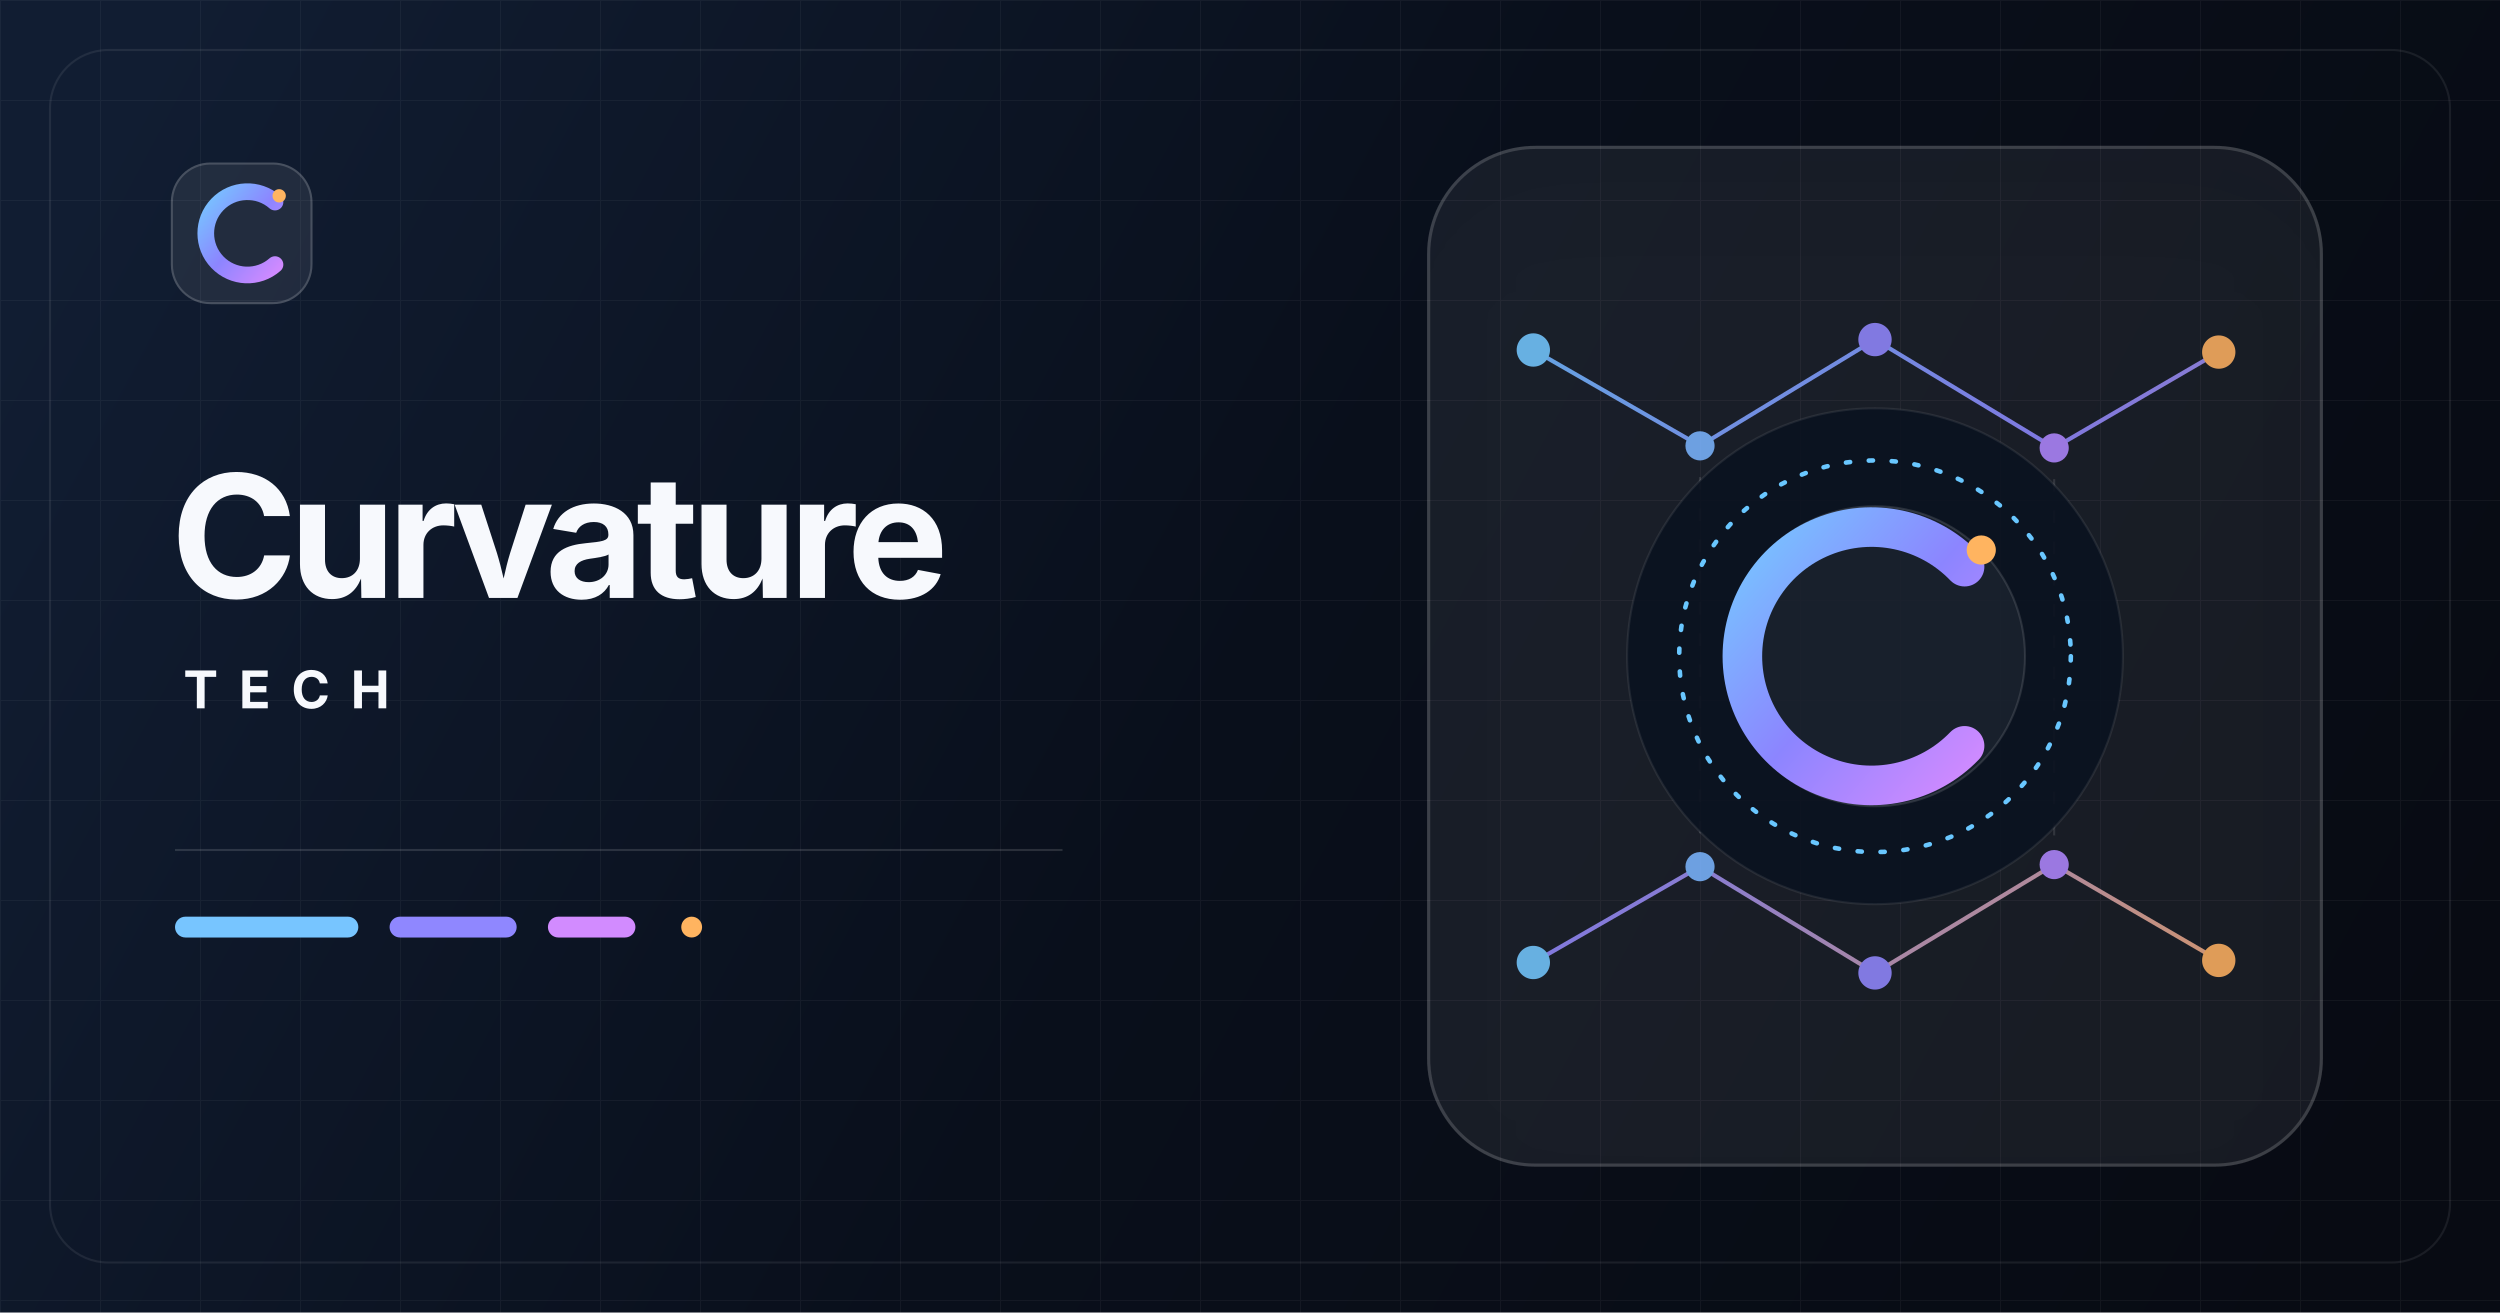
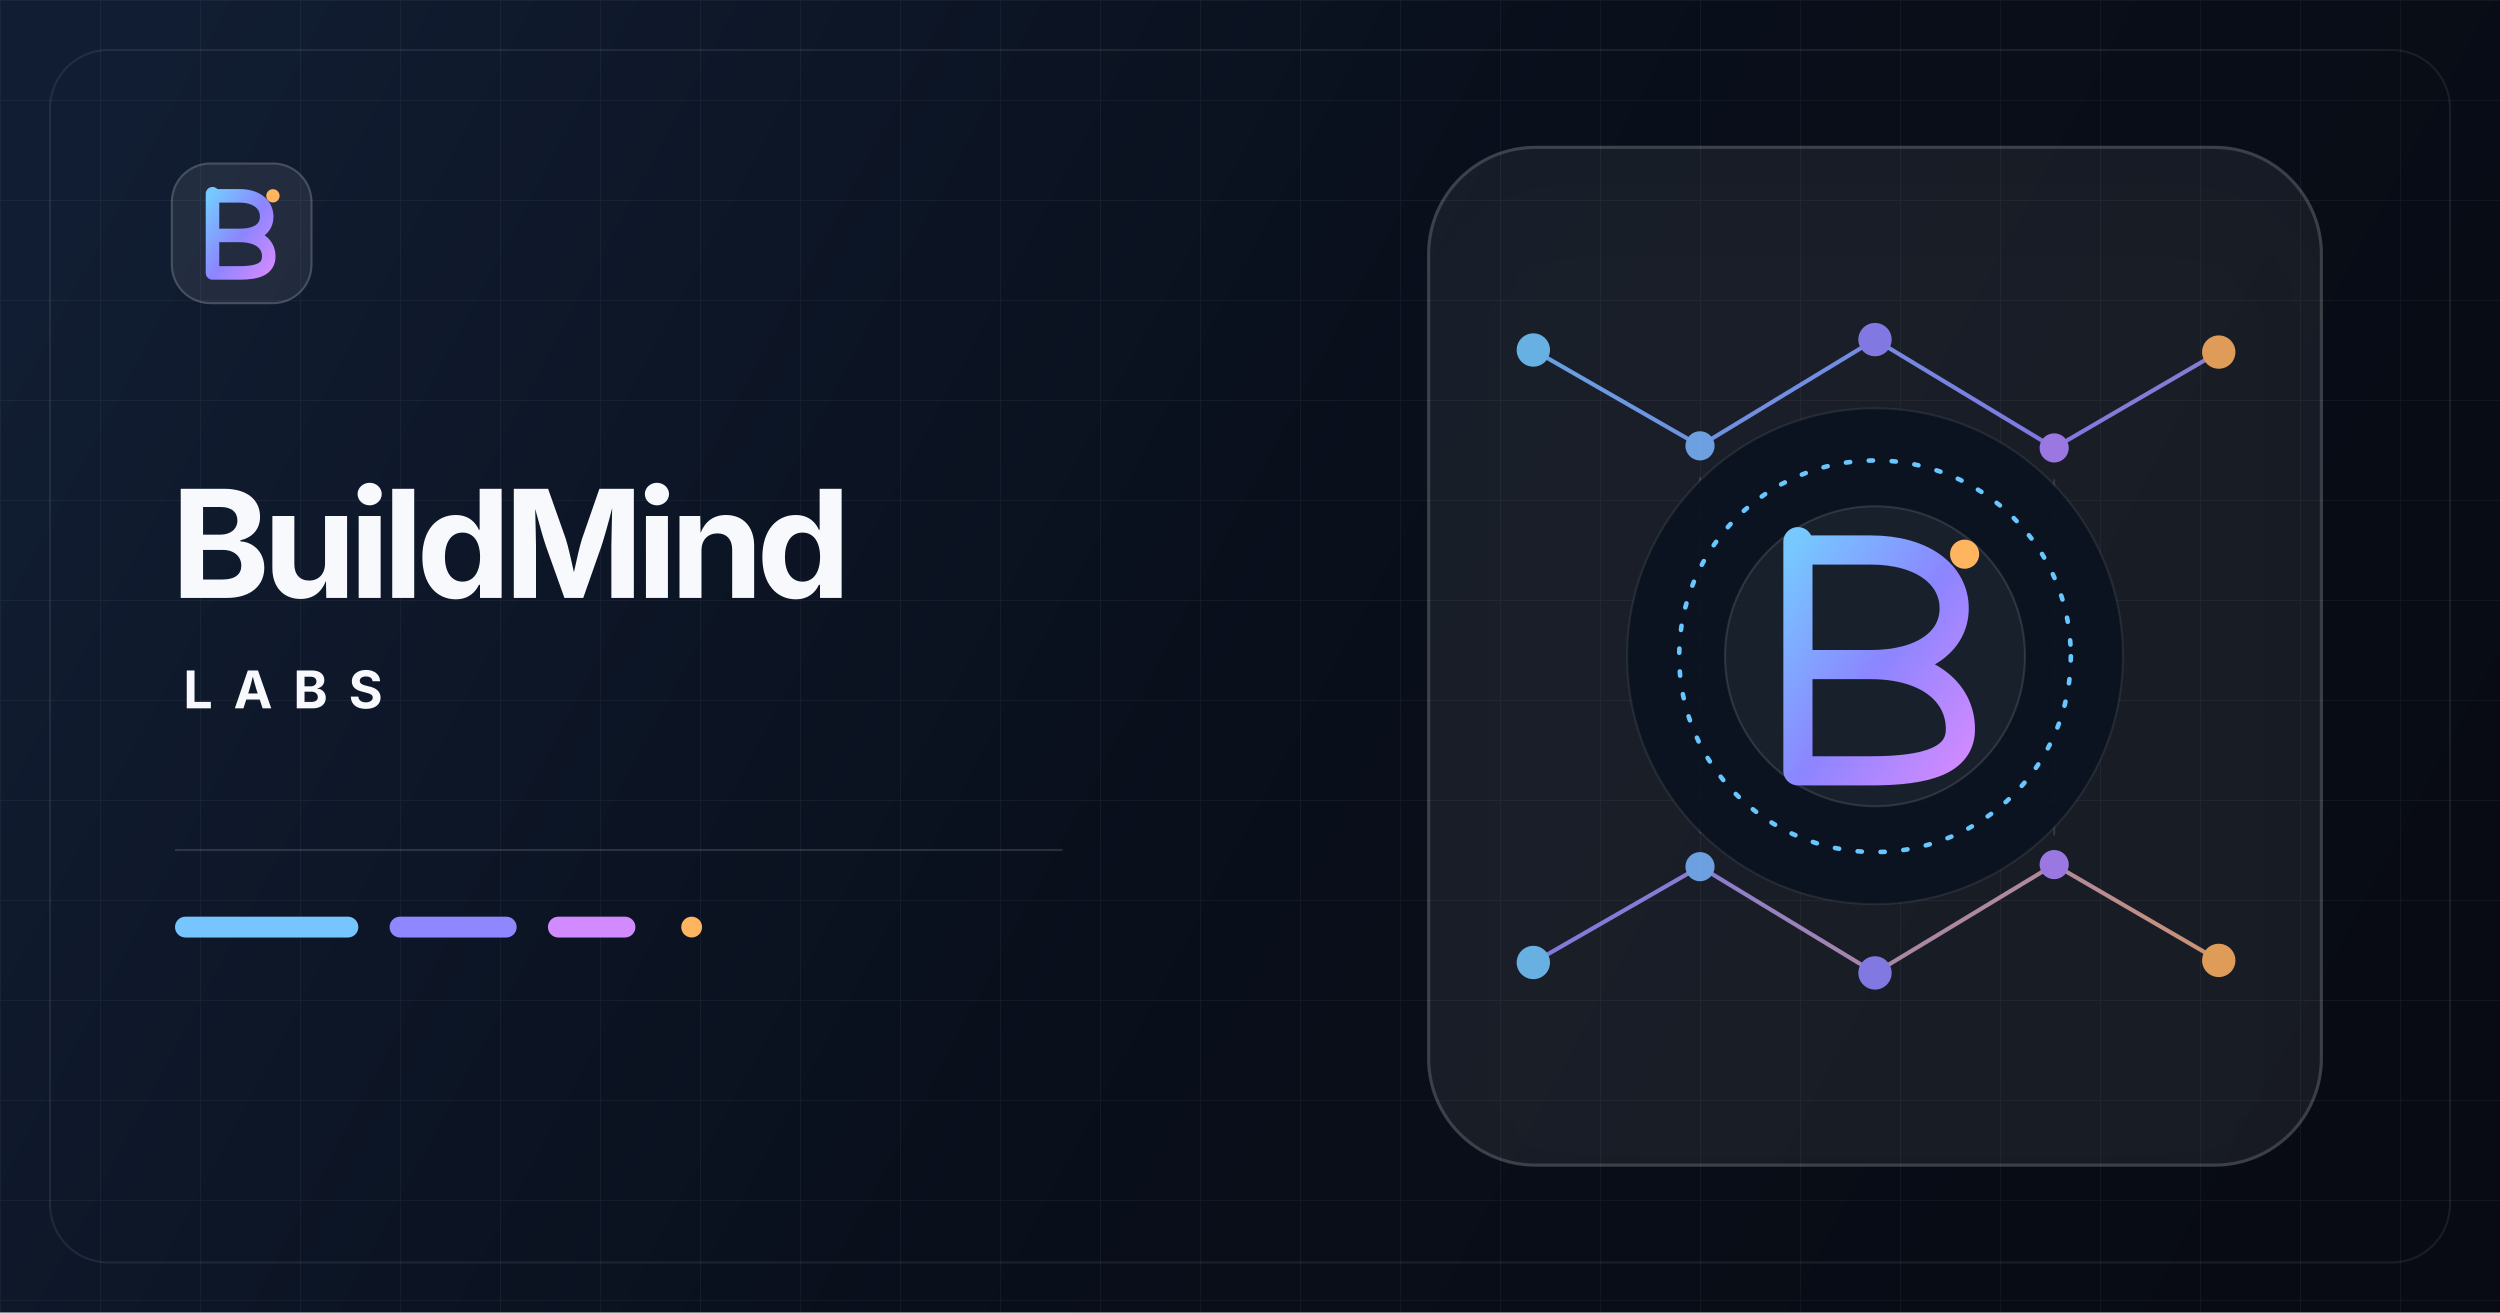
<svg xmlns="http://www.w3.org/2000/svg" width="1200" height="630" viewBox="0 0 1200 630" role="img" aria-labelledby="title">
  <defs>
    <linearGradient id="background" x1="70" y1="30" x2="1130" y2="600" gradientUnits="userSpaceOnUse">
      <stop stop-color="#111D32" />
      <stop offset="0.5" stop-color="#090F1B" />
      <stop offset="1" stop-color="#080B13" />
    </linearGradient>
    <linearGradient id="mark" x1="0" y1="0" x2="1" y2="1">
      <stop stop-color="#76C8FF" />
      <stop offset="0.52" stop-color="#8C85FF" />
      <stop offset="1" stop-color="#D18AFF" />
    </linearGradient>
    <linearGradient id="line" x1="700" y1="112" x2="1090" y2="510" gradientUnits="userSpaceOnUse">
      <stop stop-color="#69C7FF" />
      <stop offset="0.48" stop-color="#8F87FF" />
      <stop offset="1" stop-color="#FFAE62" />
    </linearGradient>
    <radialGradient id="blue-glow" cx="0" cy="0" r="1" gradientTransform="translate(906 268) rotate(90) scale(310)">
      <stop stop-color="#307DFF" stop-opacity="0.3" />
      <stop offset="1" stop-color="#307DFF" stop-opacity="0" />
    </radialGradient>
    <radialGradient id="violet-glow" cx="0" cy="0" r="1" gradientTransform="translate(330 650) rotate(-48) scale(360 440)">
      <stop stop-color="#8A5CFF" stop-opacity="0.22" />
      <stop offset="1" stop-color="#8A5CFF" stop-opacity="0" />
    </radialGradient>
    <pattern id="grid" width="48" height="48" patternUnits="userSpaceOnUse">
      <path d="M48 0H0V48" fill="none" stroke="#FFFFFF" stroke-opacity="0.045" />
    </pattern>
    <filter id="soft-shadow" x="-30%" y="-30%" width="160%" height="160%">
      <feDropShadow dx="0" dy="24" stdDeviation="28" flood-color="#000000" flood-opacity="0.36" />
    </filter>
  </defs>
  <rect width="1200" height="630" fill="url(#background)" />
  <rect width="1200" height="630" fill="url(#grid)" />
  <rect width="1200" height="630" fill="url(#blue-glow)" />
  <rect width="1200" height="630" fill="url(#violet-glow)" />
  <g transform="translate(82 78)">
    <rect width="68" height="68" rx="19" fill="#FFFFFF" fill-opacity="0.075" />
    <rect x="0.5" y="0.5" width="67" height="67" rx="18.5" fill="none" stroke="#FFFFFF" stroke-opacity="0.17" />
-     <path d="M50 19A20 20 0 1 0 50 49" fill="none" stroke="url(#mark)" stroke-width="8" stroke-linecap="round" />
-     <circle cx="52" cy="16" r="3.2" fill="#FFB460" />
+     <path d="M20 15V53M20 16H33C41 16 46 20 46 26C46 32 41 35 33 35H20M33 35C42 35 47 39 47 45C47 51 42 53 33 53H20" fill="none" stroke="url(#mark)" stroke-width="6.5" stroke-linecap="round" stroke-linejoin="round" />
+     <circle cx="49" cy="16" r="3.2" fill="#FFB460" />
  </g>
  <g fill="#F7F9FD" font-family="Inter, ui-sans-serif, system-ui, -apple-system, BlinkMacSystemFont, 'Segoe UI', sans-serif">
-     <text x="82" y="287" font-size="82" font-weight="720" letter-spacing="-3.8">Curvature</text>
-     <text x="88" y="340" font-size="25" font-weight="650" letter-spacing="10">TECH</text>
+     <text x="82" y="287" font-size="72" font-weight="720" letter-spacing="-3.4">BuildMind</text>
+     <text x="88" y="340" font-size="25" font-weight="650" letter-spacing="10">LABS</text>
  </g>
  <path d="M84 408H510" stroke="#FFFFFF" stroke-opacity="0.13" />
  <g transform="translate(84 440)">
    <rect width="88" height="10" rx="5" fill="#77C5FF" />
    <rect x="103" width="61" height="10" rx="5" fill="#8F87FF" />
    <rect x="179" width="42" height="10" rx="5" fill="#D28BFF" />
    <circle cx="248" cy="5" r="5" fill="#FFB460" />
  </g>
  <g filter="url(#soft-shadow)">
    <rect x="685" y="70" width="430" height="490" rx="52" fill="#FFFFFF" fill-opacity="0.055" />
    <rect x="685.75" y="70.75" width="428.5" height="488.5" rx="51.25" fill="none" stroke="#FFFFFF" stroke-opacity="0.16" stroke-width="1.5" />
  </g>
  <g opacity="0.86">
    <path d="M736 168 816 214 900 163 986 215 1065 169" fill="none" stroke="url(#line)" stroke-width="2" />
    <path d="M736 462 816 416 900 467 986 415 1065 461" fill="none" stroke="url(#line)" stroke-width="2" />
    <path d="M816 214v202M986 215v200" fill="none" stroke="#FFFFFF" stroke-opacity="0.13" stroke-dasharray="6 9" />
    <circle cx="736" cy="168" r="8" fill="#74C7FF" />
    <circle cx="816" cy="214" r="7" fill="#7BB5FF" />
    <circle cx="900" cy="163" r="8" fill="#9288FF" />
    <circle cx="986" cy="215" r="7" fill="#B087FF" />
    <circle cx="1065" cy="169" r="8" fill="#FFB060" />
    <circle cx="736" cy="462" r="8" fill="#74C7FF" />
    <circle cx="816" cy="416" r="7" fill="#7BB5FF" />
    <circle cx="900" cy="467" r="8" fill="#9288FF" />
    <circle cx="986" cy="415" r="7" fill="#B087FF" />
    <circle cx="1065" cy="461" r="8" fill="#FFB060" />
  </g>
  <g transform="translate(900 315)">
    <circle r="119" fill="#0B1220" fill-opacity="0.9" stroke="#FFFFFF" stroke-opacity="0.08" />
    <circle r="94" fill="none" stroke="url(#line)" stroke-width="2.2" stroke-dasharray="2 9" stroke-linecap="round" />
    <circle r="72" fill="#FFFFFF" fill-opacity="0.055" stroke="#FFFFFF" stroke-opacity="0.12" />
-     <path d="M43-43A62 62 0 1 0 43 43" fill="none" stroke="url(#mark)" stroke-width="19" stroke-linecap="round" />
-     <circle cx="51" cy="-51" r="7" fill="#FFB460" />
+     <path d="M-37-55V55M-37-51H-2C23-51 38-39 38-23C38-7 23 4-2 4H-37M-2 4C25 4 41 17 41 35C41 50 25 55-2 55H-37" fill="none" stroke="url(#mark)" stroke-width="14" stroke-linecap="round" stroke-linejoin="round" />
+     <circle cx="43" cy="-49" r="7" fill="#FFB460" />
  </g>
  <rect x="24" y="24" width="1152" height="582" rx="28" fill="none" stroke="#FFFFFF" stroke-opacity="0.075" />
</svg>
